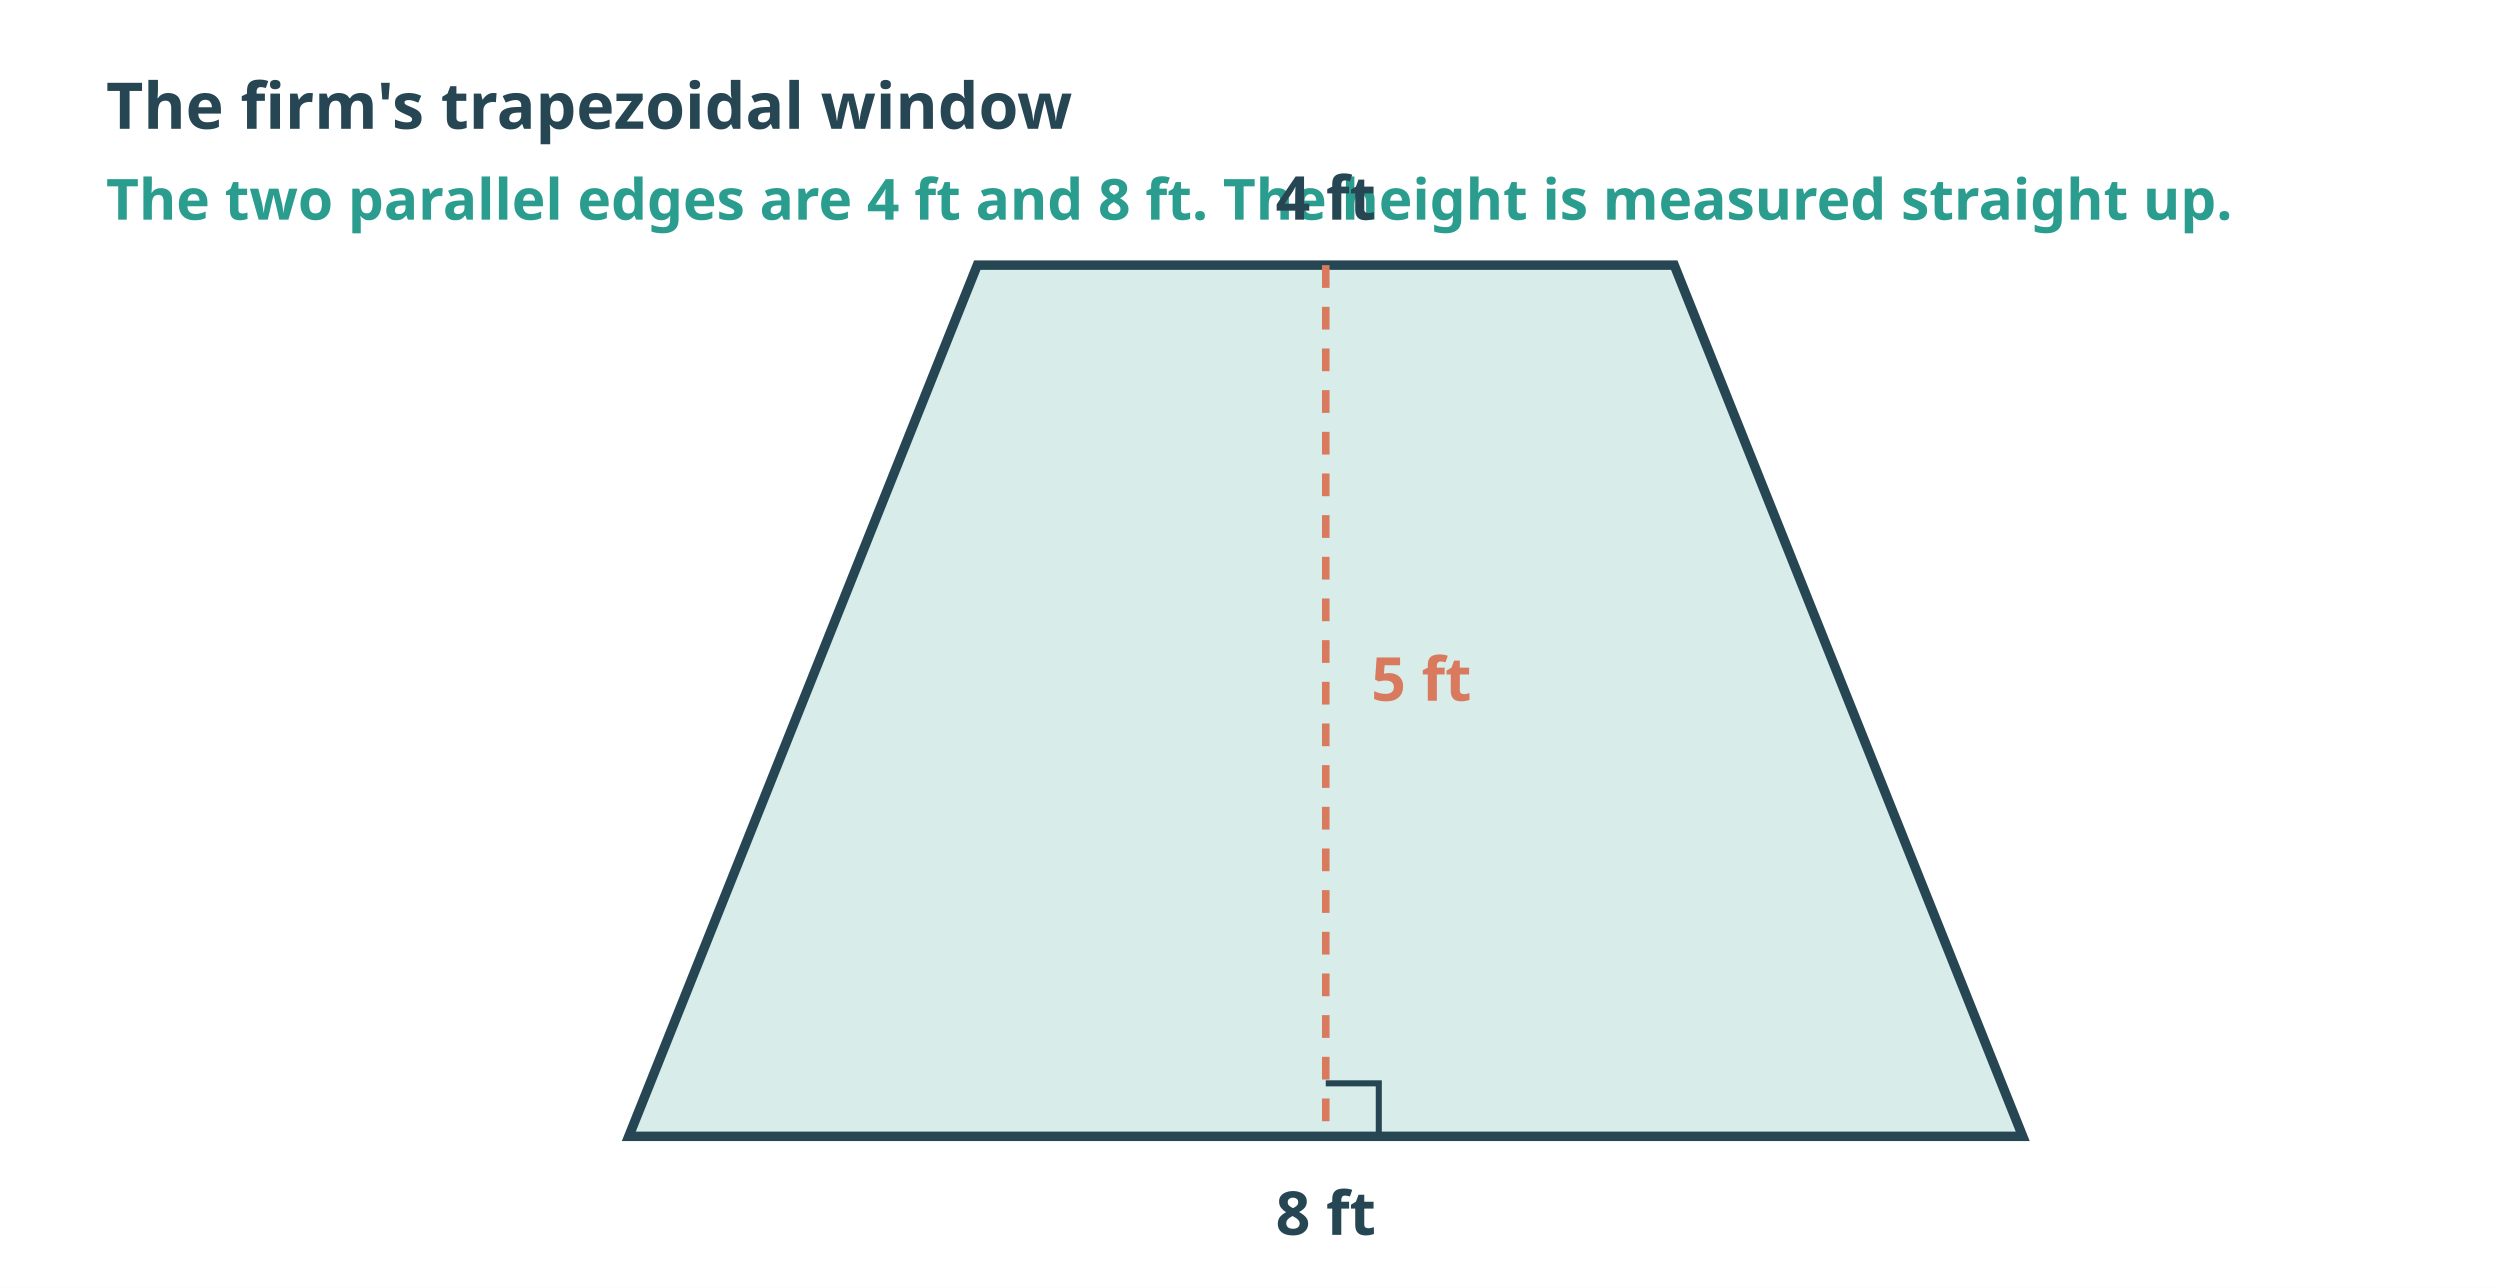
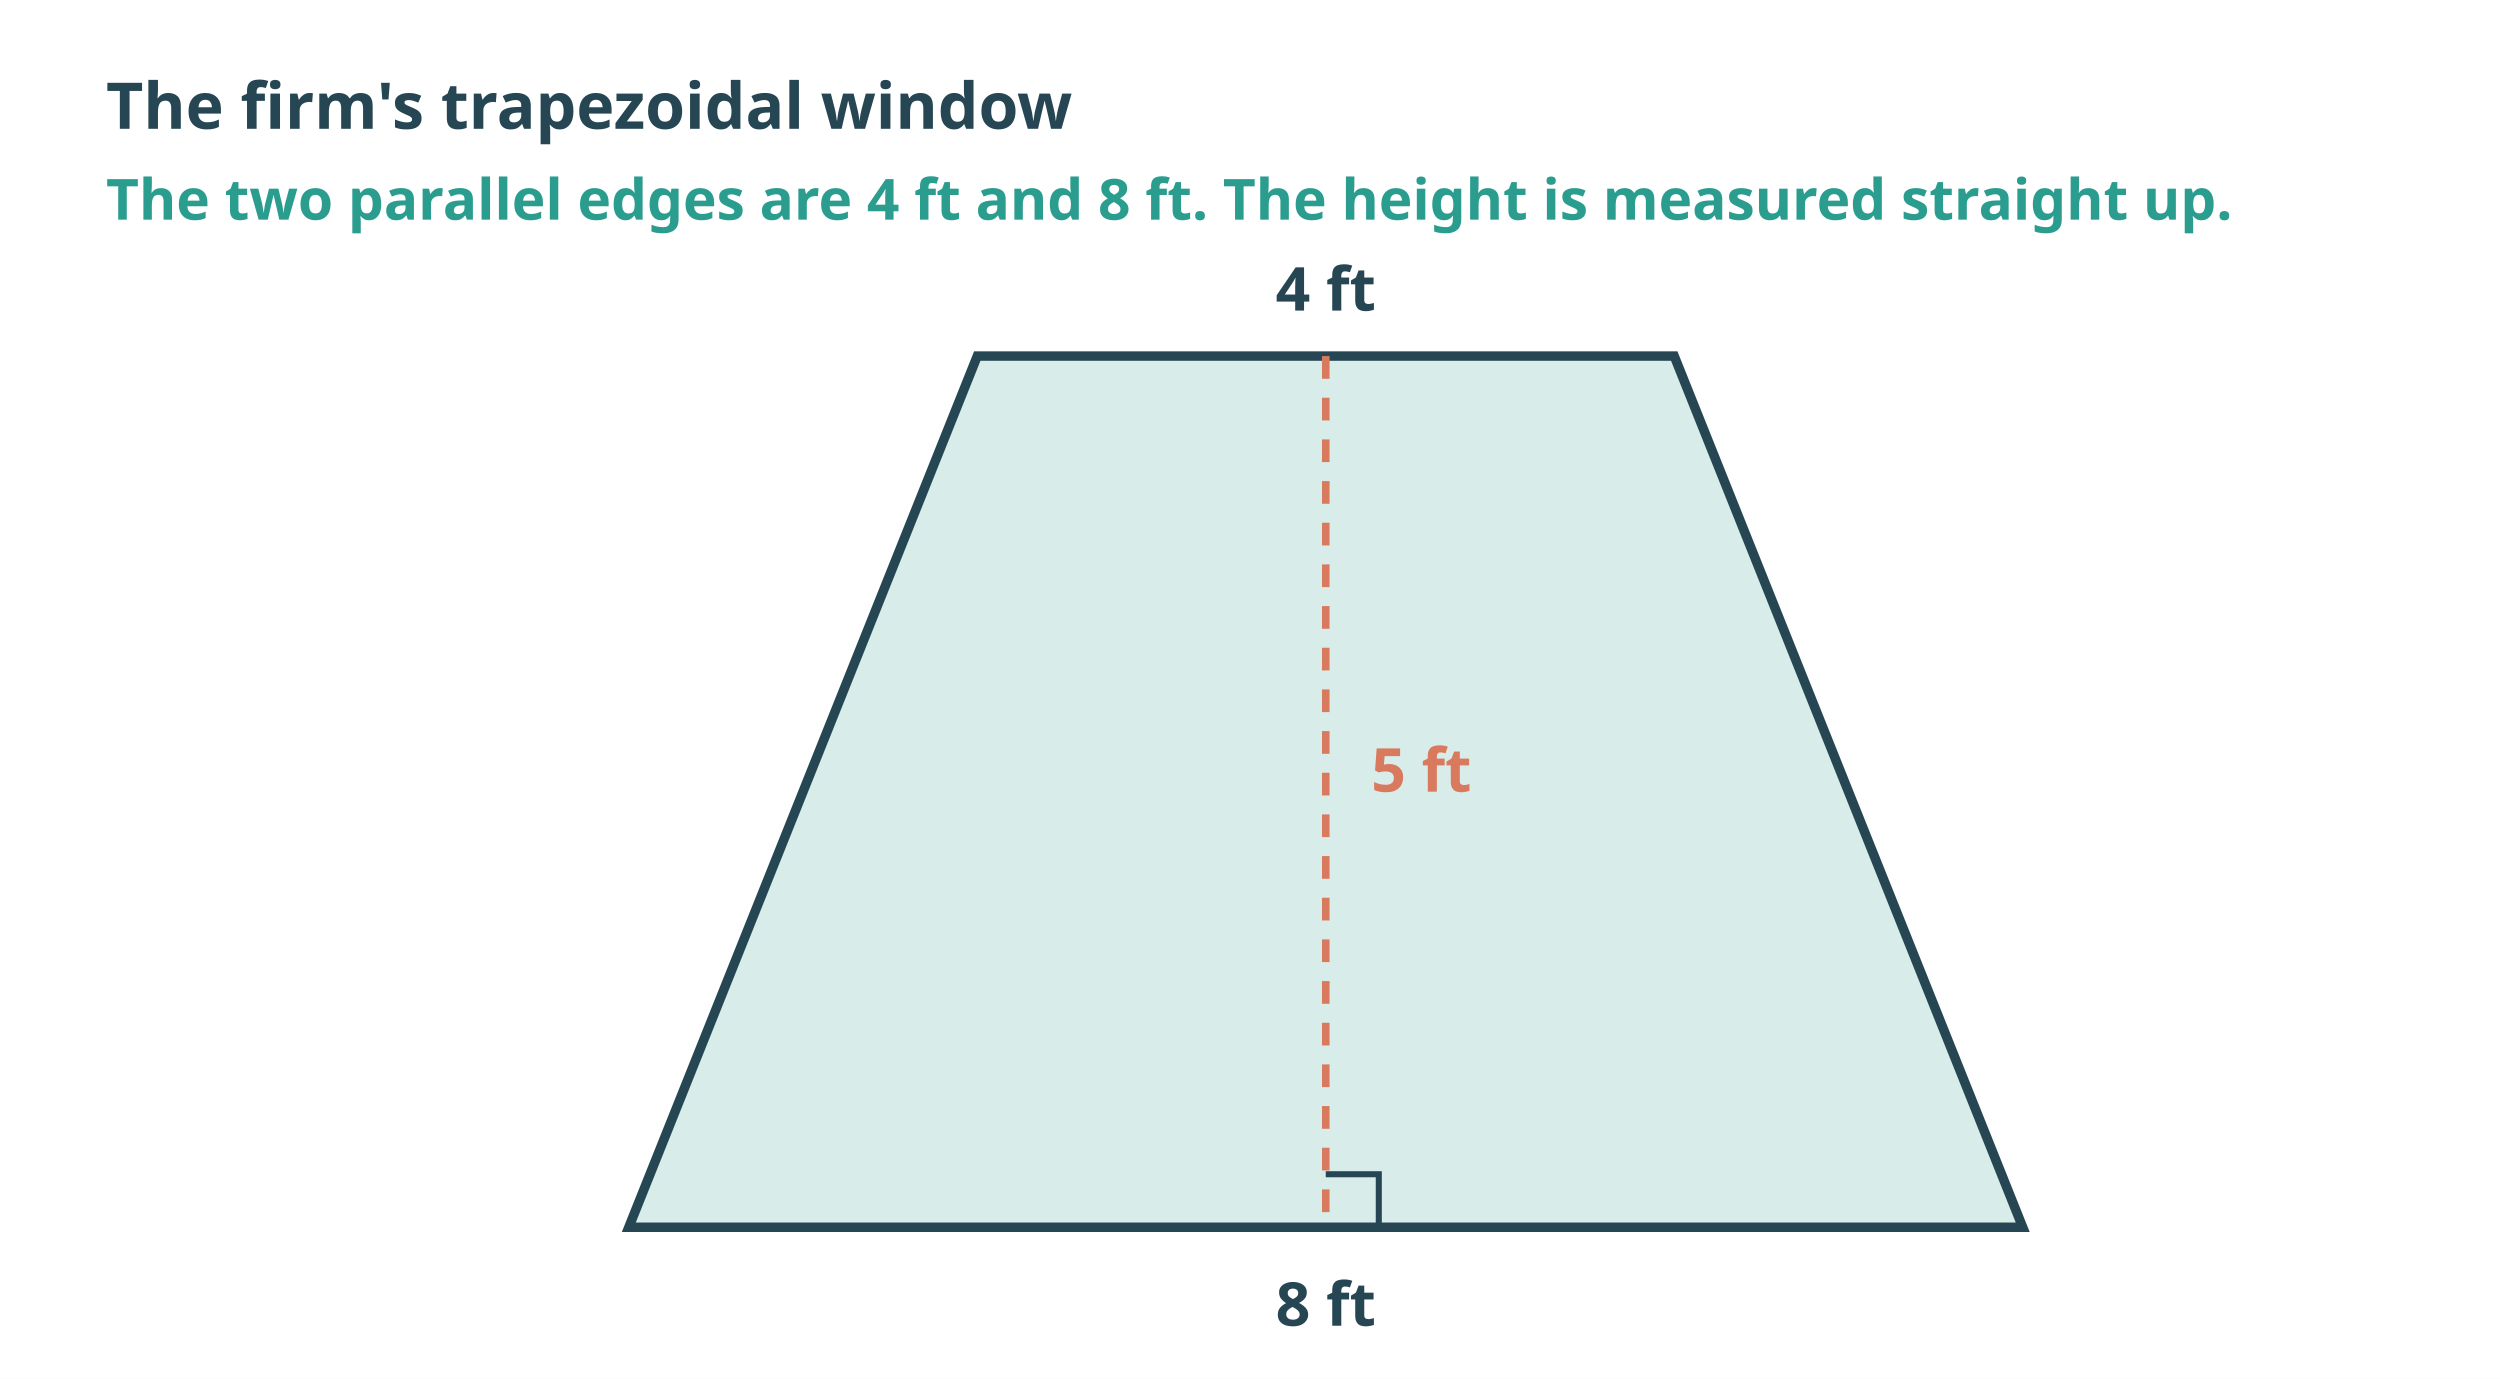
- <svg xmlns="http://www.w3.org/2000/svg" viewBox="0 0 660 340" role="img" font-family="'Hanken Grotesk','Segoe UI',sans-serif">
-   <rect width="660" height="340" fill="#ffffff" />
+ <svg xmlns="http://www.w3.org/2000/svg" viewBox="0 0 660 364" role="img" font-family="'Hanken Grotesk','Segoe UI',sans-serif">
+   <rect width="660" height="364" fill="#ffffff" />
  <text x="28" y="34" font-size="17" font-weight="700" fill="#264653">The firm's trapezoidal window</text>
  <text x="28" y="58" font-size="15" font-weight="700" fill="#2a9d8f">The two parallel edges are 4 ft and 8 ft. The height is measured straight up.</text>
-   <polygon points="258,70 442,70 534,300 166,300" fill="rgba(42,157,143,0.18)" stroke="#264653" stroke-width="2.5" />
-   <line x1="350" y1="70" x2="350" y2="300" stroke="#d9795d" stroke-width="2" stroke-dasharray="6 5" />
-   <path d="M 350 286 L 364 286 L 364 300" fill="none" stroke="#264653" stroke-width="1.6" />
-   <text x="362" y="185" font-size="16" font-weight="800" fill="#d9795d">5 ft</text>
-   <text x="350" y="58" font-size="16" font-weight="800" fill="#264653" text-anchor="middle">4 ft</text>
-   <text x="350" y="326" font-size="16" font-weight="800" fill="#264653" text-anchor="middle">8 ft</text>
+   <g transform="translate(0,24)">
+     <polygon points="258,70 442,70 534,300 166,300" fill="rgba(42,157,143,0.18)" stroke="#264653" stroke-width="2.5" />
+     <line x1="350" y1="70" x2="350" y2="300" stroke="#d9795d" stroke-width="2" stroke-dasharray="6 5" />
+     <path d="M 350 286 L 364 286 L 364 300" fill="none" stroke="#264653" stroke-width="1.6" />
+     <text x="362" y="185" font-size="16" font-weight="800" fill="#d9795d">5 ft</text>
+     <text x="350" y="58" font-size="16" font-weight="800" fill="#264653" text-anchor="middle">4 ft</text>
+     <text x="350" y="326" font-size="16" font-weight="800" fill="#264653" text-anchor="middle">8 ft</text>
+   </g>
</svg>
